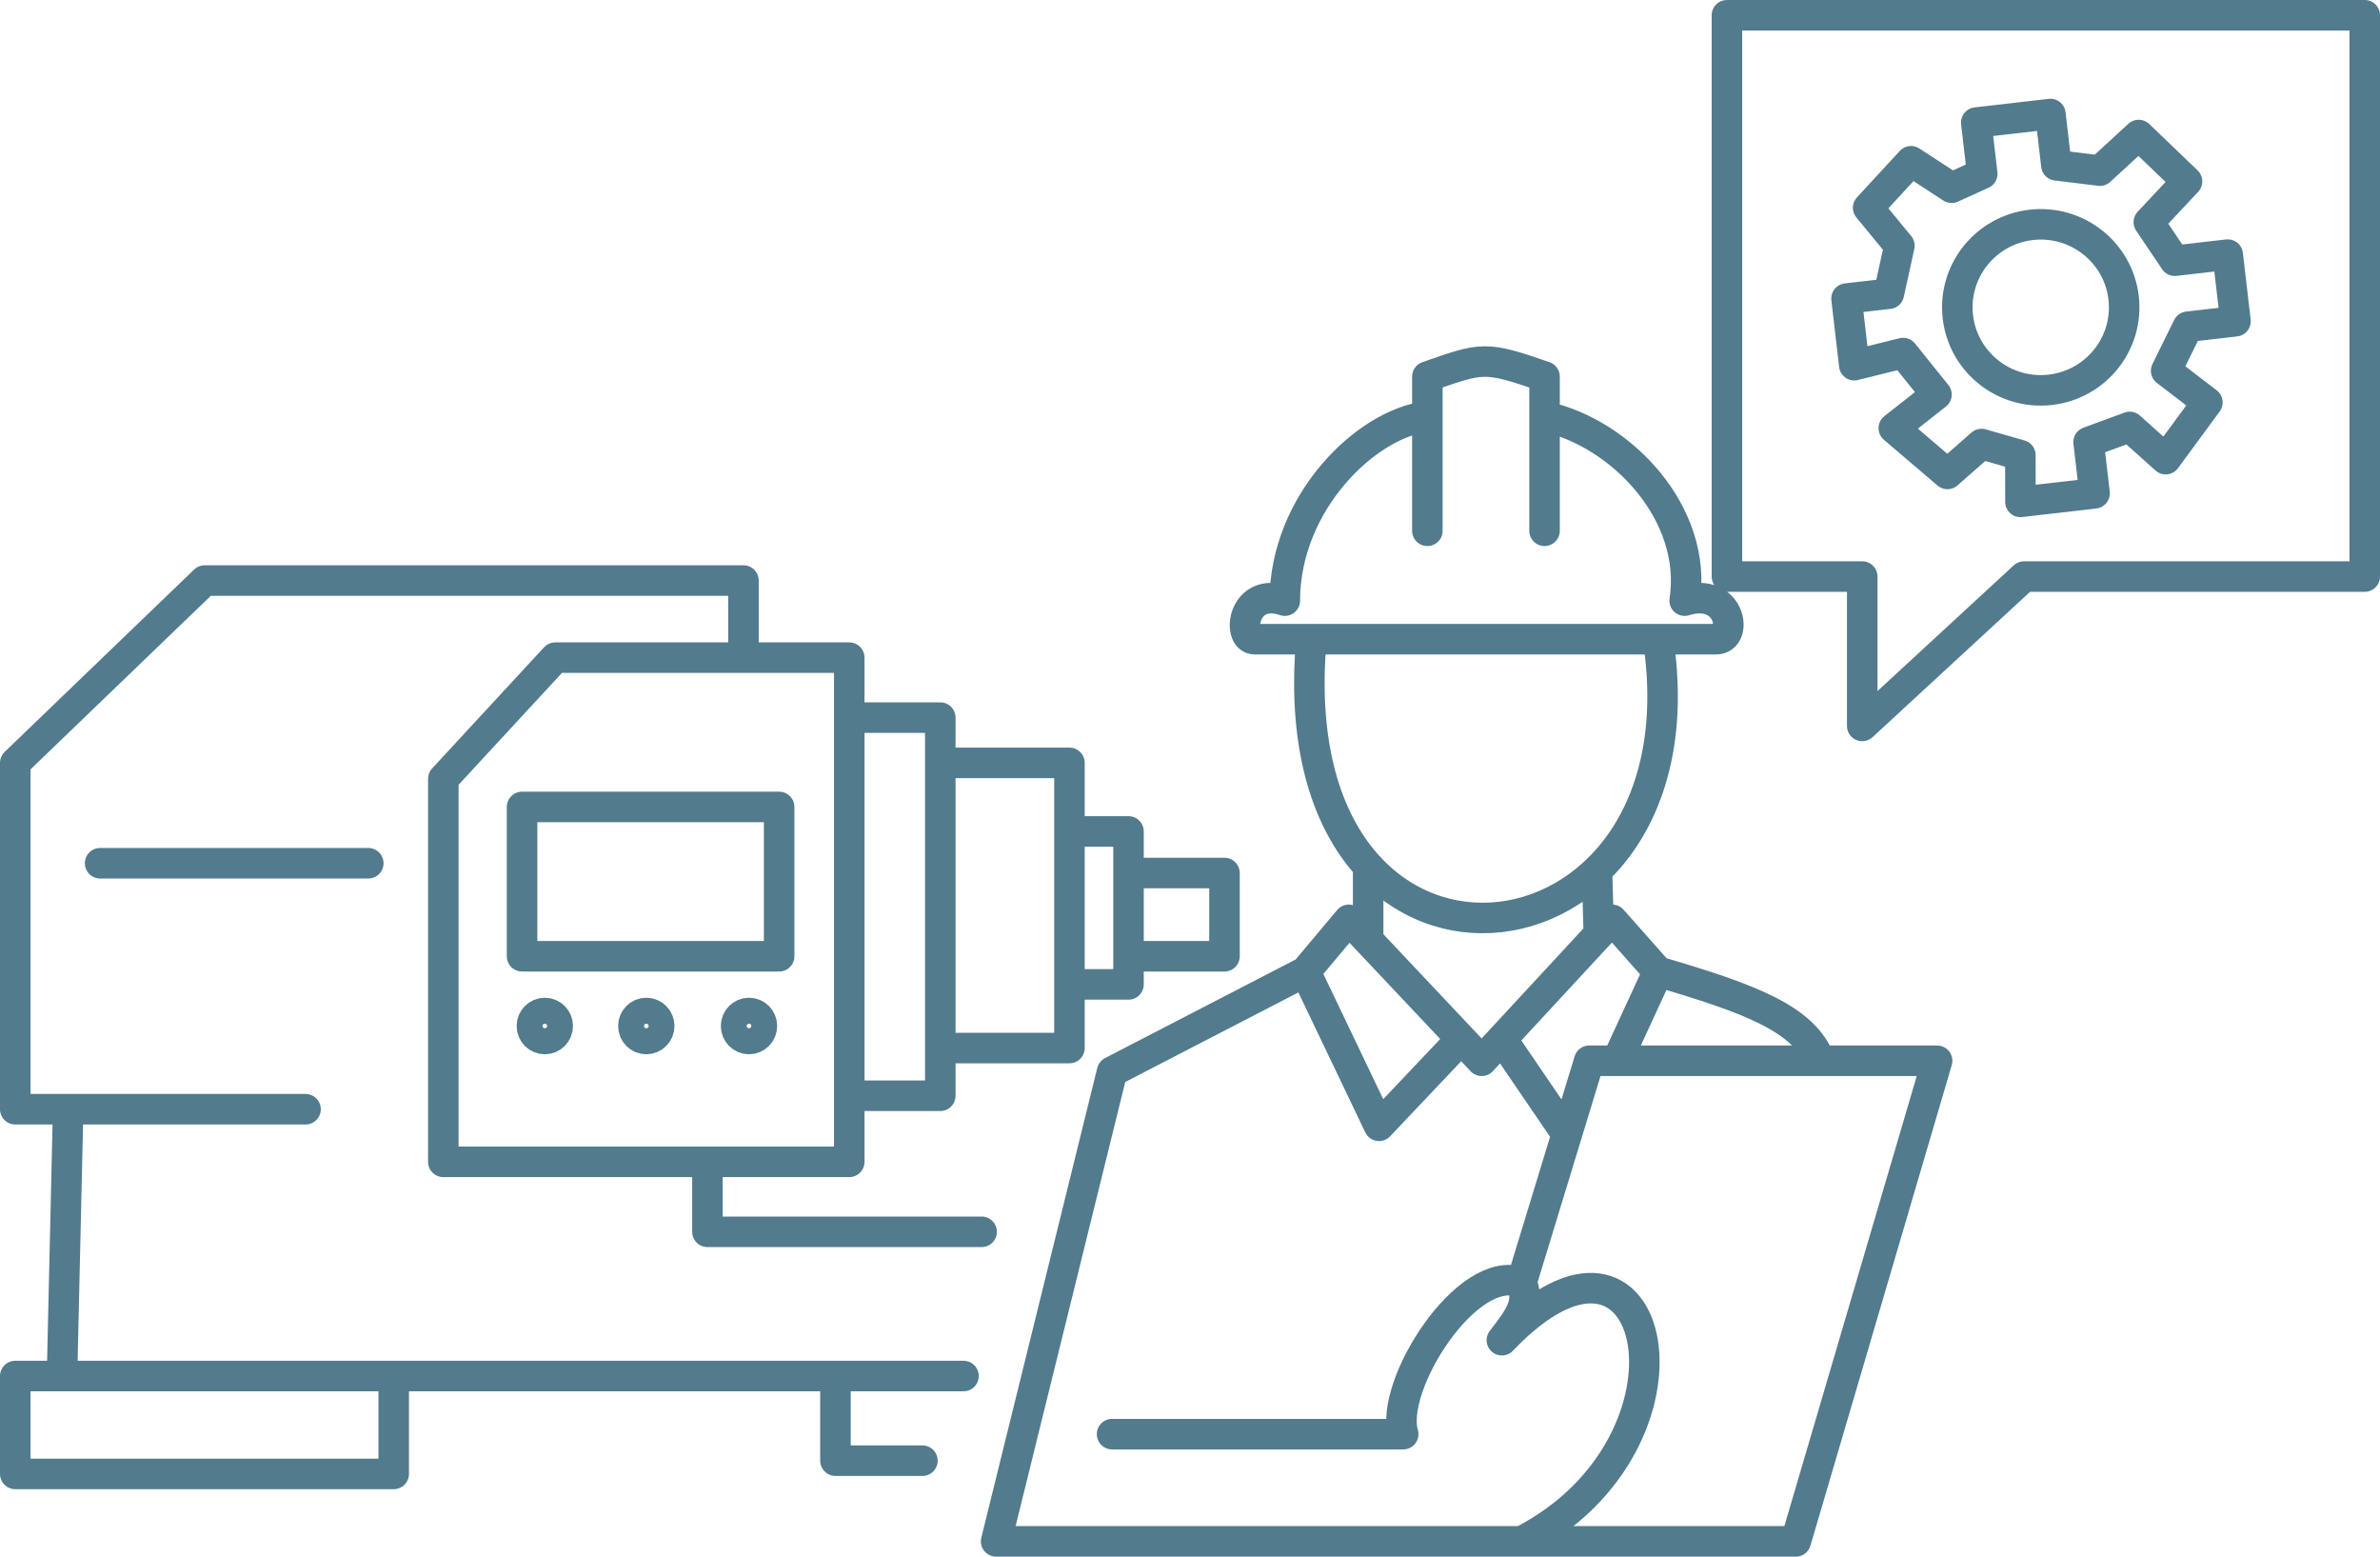
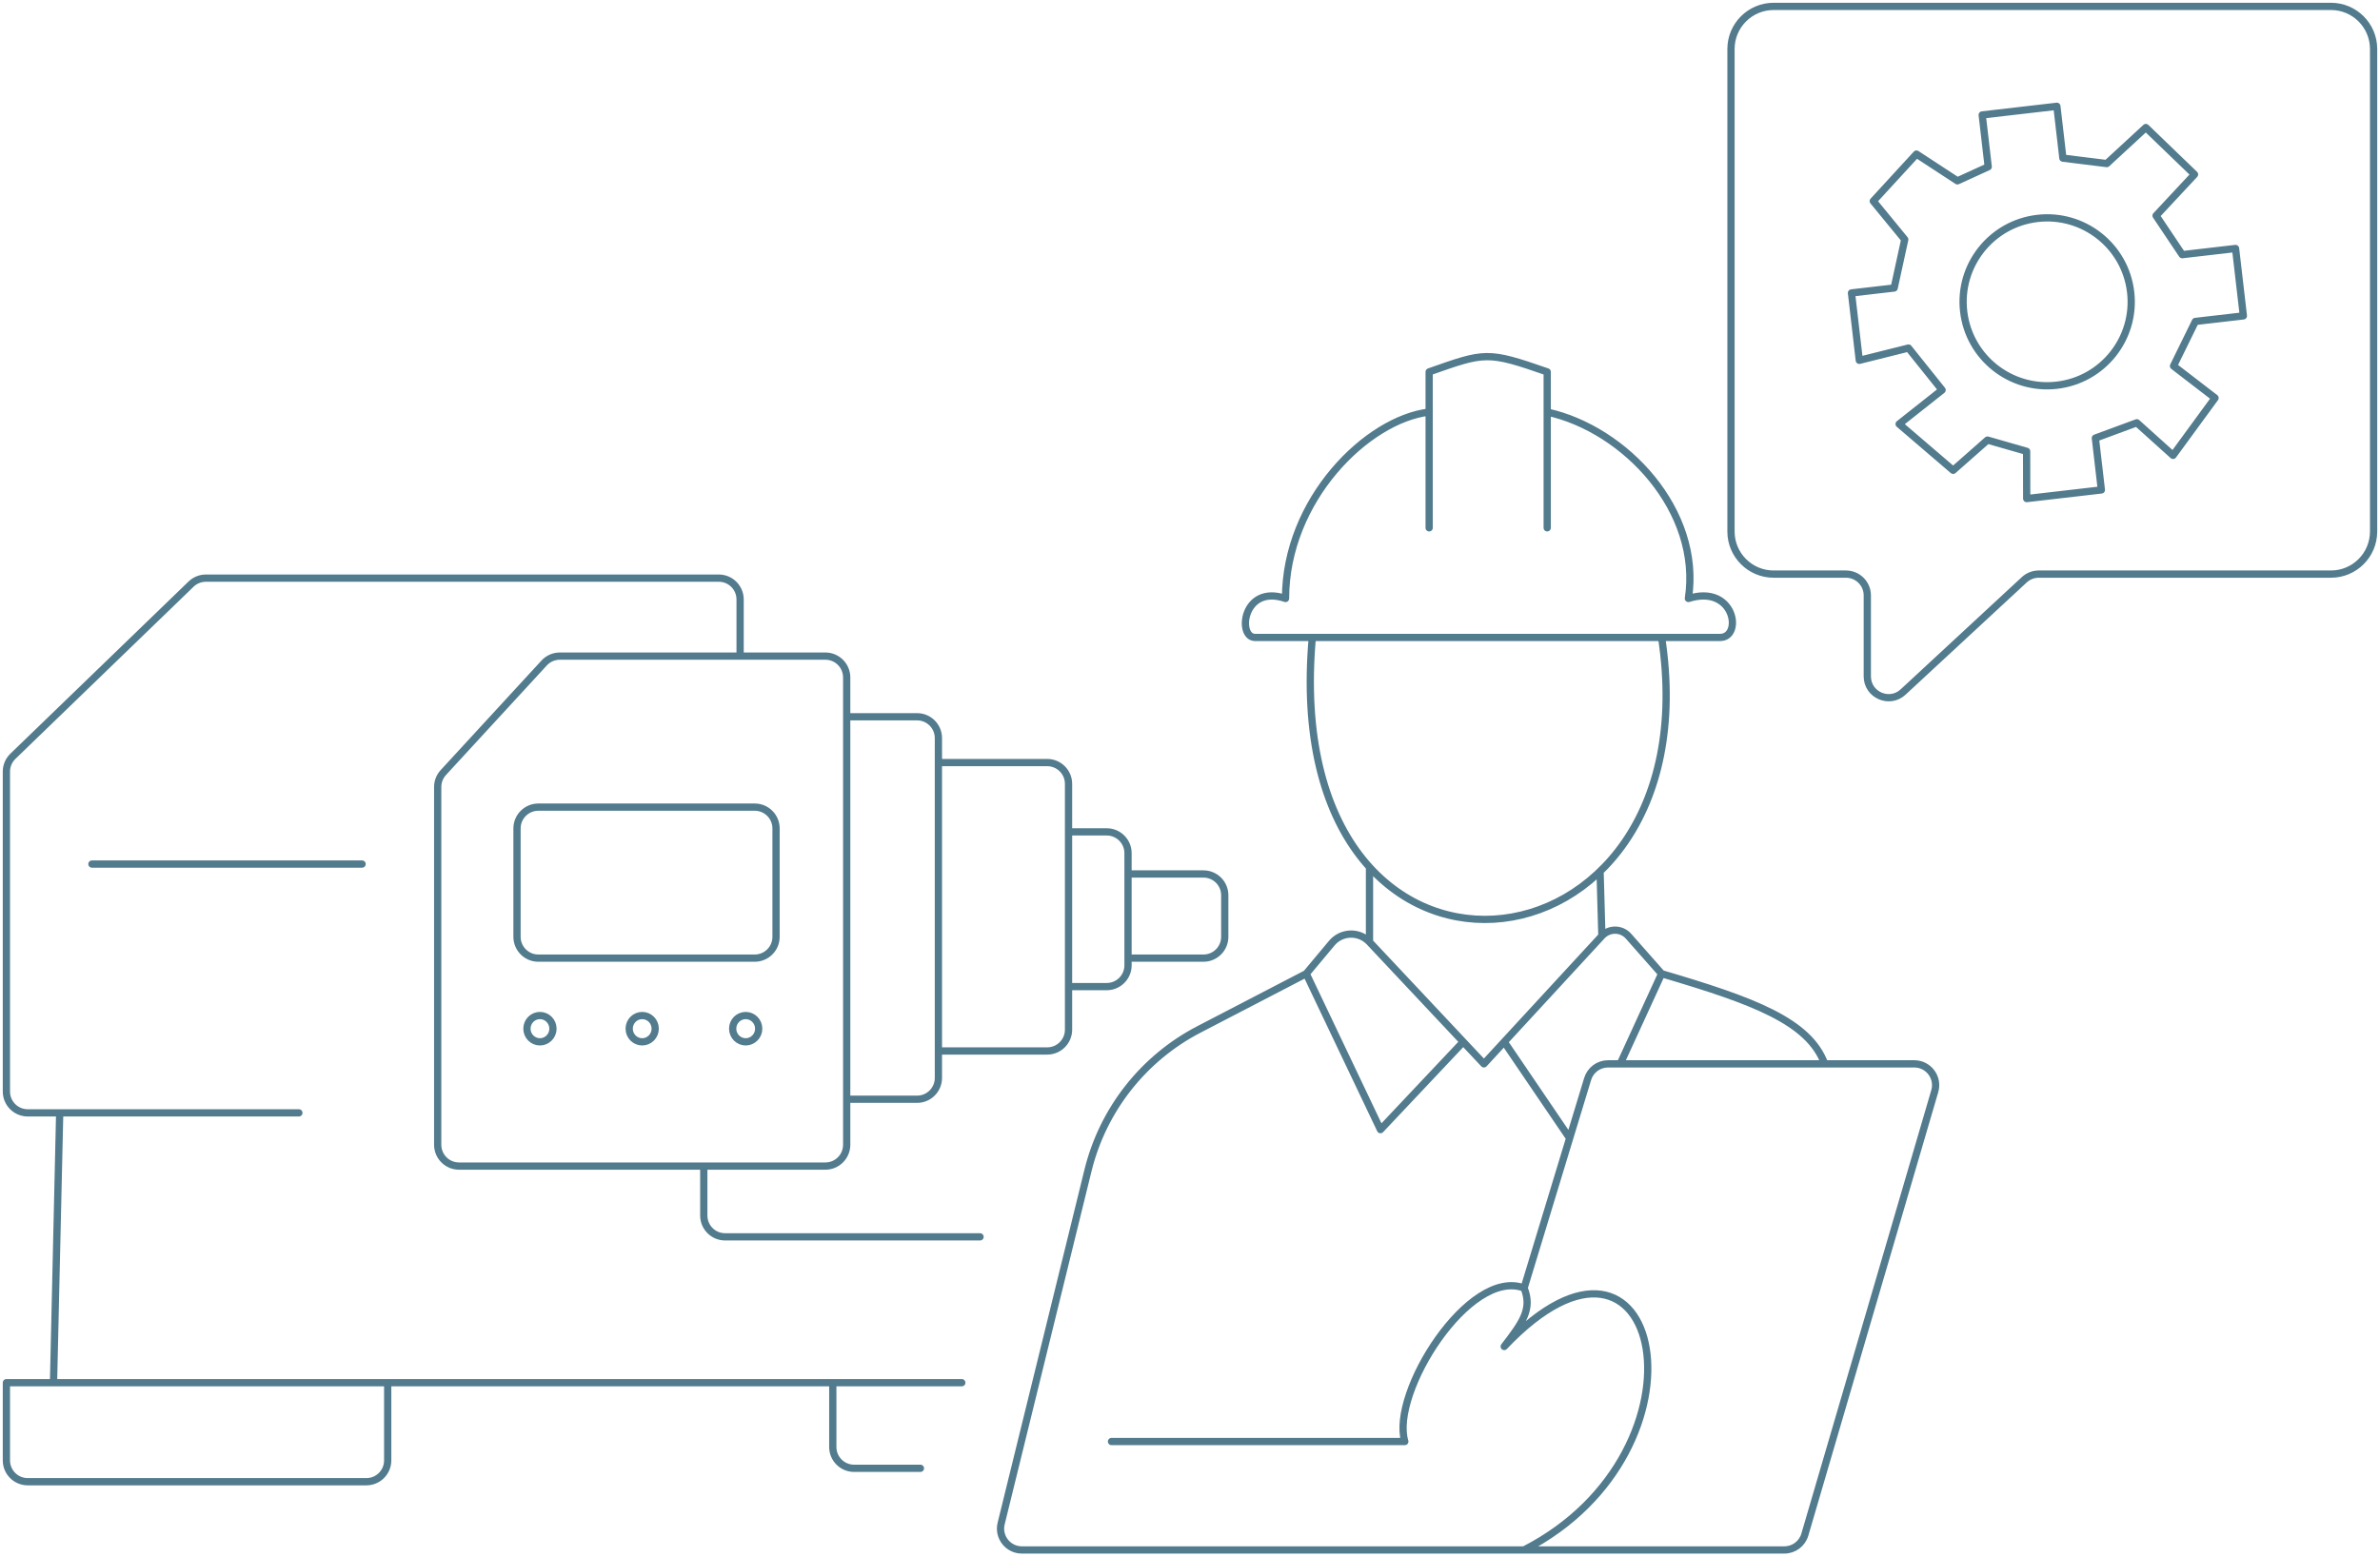
- <svg xmlns="http://www.w3.org/2000/svg" width="156" height="102" viewBox="0 0 156 102" fill="none">
-   <path id="Vector 110" d="M25.806 90.165V96.58H1V90.165H4.065M25.806 90.165H4.065M25.806 90.165H54.761M4.065 90.165L4.467 72.683M4.467 72.683H1V49.989L13.417 38.041H48.732V43.093M4.467 72.683H20.028M48.732 43.093H36.396L29.059 51.031V76.131H46.369M48.732 43.093H55.666V47.022M6.563 56.565H24.14M55.666 47.022H61.632V49.989M55.666 47.022V71.801M55.666 71.801V76.131H46.369M55.666 71.801H61.632V68.674M61.632 49.989H70.098V54.48M61.632 49.989V68.674M61.632 68.674H70.098V64.504M70.098 54.48H73.969V57.206M70.098 54.48V64.504M70.098 64.504H73.969V62.659M73.969 57.206H80.261V62.659H73.969M73.969 57.206V62.659M46.369 76.131V80.716H64.342M63.154 90.165H54.761M54.761 90.165V95.712H60.462M85.561 63.668L72.893 70.219L65.292 101H99.734M85.561 63.668L88.412 60.274L89.677 61.615M85.561 63.668L90.391 73.77L95.777 68.083M98.442 68.083L104.795 61.221L105.672 60.274L108.681 63.668M108.681 63.668C114.653 65.421 118.262 66.746 119.291 69.508M108.681 63.668L105.989 69.508M89.677 61.615L95.777 68.083L97.121 69.508L98.442 68.083M98.442 68.083L102.698 74.323M99.734 101H117.707L126.971 69.508H104.168L99.734 84.031M99.734 101C112.403 94.528 108.681 77.085 98.442 87.819C99.644 86.259 100.281 85.389 99.734 84.031M99.734 84.031C96.171 82.689 91.025 90.818 91.975 93.975H72.893M89.677 61.615V56.762M104.795 61.221L104.678 57.038M85.957 41.884C83.661 67.693 112.165 64.745 108.681 41.884M93.558 27.282C89.52 27.756 84.215 32.965 84.215 39.358C81.444 38.411 81.048 41.884 82.236 41.884H112.482C113.986 41.884 113.432 38.411 110.423 39.358C111.294 33.676 106.306 28.388 101.239 27.282M93.558 27.282V24.678C97.2 23.402 97.328 23.323 101.239 24.678V27.282M93.558 27.282V34.781M101.239 27.282V34.781M34.219 52.876V62.659H51.07V52.876H34.219ZM36.557 67.23C36.557 67.701 36.178 68.083 35.711 68.083C35.243 68.083 34.864 67.701 34.864 67.23C34.864 66.759 35.243 66.377 35.711 66.377C36.178 66.377 36.557 66.759 36.557 67.23ZM43.209 67.23C43.209 67.701 42.83 68.083 42.362 68.083C41.895 68.083 41.516 67.701 41.516 67.23C41.516 66.759 41.895 66.377 42.362 66.377C42.83 66.377 43.209 66.759 43.209 67.23ZM49.941 67.23C49.941 67.701 49.562 68.083 49.095 68.083C48.627 68.083 48.248 67.701 48.248 67.23C48.248 66.759 48.627 66.377 49.095 66.377C49.562 66.377 49.941 66.759 49.941 67.23ZM122.062 47.567L132.672 37.78H155V1H113.194V37.78H122.062V47.567ZM122.45 13.614L125.26 10.567L127.924 12.302L129.928 11.391L129.537 8.032L134.396 7.472L134.787 10.831L137.641 11.182L140.183 8.847L143.351 11.886L140.848 14.557L142.549 17.084L146.019 16.684L146.528 21.051L143.405 21.41L141.982 24.297L144.686 26.369L141.953 30.087L139.597 27.976L136.899 28.968L137.291 32.327L132.432 32.886L132.427 29.824L129.88 29.096L127.647 31.055L124.132 28.056L126.929 25.854L124.742 23.134L121.541 23.93L121.033 19.564L123.809 19.244L124.498 16.101L122.45 13.614ZM139.195 19.513C139.542 22.497 137.392 25.197 134.392 25.542C131.392 25.888 128.679 23.749 128.331 20.765C127.984 17.781 130.134 15.082 133.134 14.736C136.134 14.39 138.847 16.529 139.195 19.513Z" stroke="#527B8D" stroke-width="2" stroke-linecap="round" stroke-linejoin="round" />
+ <svg xmlns="http://www.w3.org/2000/svg" width="558" height="365" viewBox="0 0 558 365" fill="none">
+   <path d="M90.898 324.276V342.5C90.898 345.261 88.659 347.5 85.898 347.5H6.5C3.739 347.5 1.5 345.261 1.5 342.5V324.276H12.546M90.898 324.276H12.546M90.898 324.276H195.251M12.546 324.276L13.995 260.993M13.995 260.993H6.5C3.739 260.993 1.5 258.754 1.5 255.993V180.961C1.5 179.605 2.05 178.308 3.025 177.366L44.795 136.991C45.727 136.09 46.974 135.587 48.27 135.587H168.521C171.282 135.587 173.521 137.825 173.521 140.587V153.875M13.995 260.993H70.076M173.521 153.875H131.257C129.858 153.875 128.524 154.46 127.577 155.489L103.941 181.179C103.092 182.102 102.62 183.31 102.62 184.564V268.475C102.62 271.237 104.859 273.475 107.62 273.475H165.004M173.521 153.875H193.51C196.272 153.875 198.51 156.113 198.51 158.875V168.099M21.55 202.644H84.895M198.51 168.099H215.013C217.774 168.099 220.013 170.338 220.013 173.099V178.84M198.51 168.099V257.8M198.51 257.8V268.475C198.51 271.237 196.272 273.475 193.51 273.475H165.004M198.51 257.8H215.013C217.774 257.8 220.013 255.561 220.013 252.8V246.478M220.013 178.84H245.523C248.285 178.84 250.523 181.079 250.523 183.84V195.096M220.013 178.84V246.478M220.013 246.478H245.523C248.285 246.478 250.523 244.24 250.523 241.478V231.383M250.523 195.096H259.471C262.233 195.096 264.471 197.335 264.471 200.096V204.966M250.523 195.096V231.383M250.523 231.383H259.471C262.233 231.383 264.471 229.144 264.471 226.383V224.706M264.471 204.966H282.15C284.911 204.966 287.15 207.205 287.15 209.966V219.706C287.15 222.468 284.911 224.706 282.15 224.706H264.471M264.471 204.966V224.706M165.004 273.475V285.071C165.004 287.833 167.242 290.071 170.004 290.071H229.778M225.497 324.276H195.251M195.251 324.276V339.357C195.251 342.119 197.489 344.357 200.251 344.357H215.796M306.251 228.357L281.097 241.422C268.066 248.19 258.585 260.247 255.08 274.506L234.724 357.306C233.95 360.457 236.335 363.5 239.58 363.5H357.328M306.251 228.357L312.249 221.182C314.522 218.465 318.659 218.346 321.084 220.928M306.251 228.357L323.657 264.928L343.066 244.339M389.572 228.357L381.815 219.567C380.164 217.697 377.259 217.666 375.568 219.5M389.572 228.357C411.094 234.703 424.099 239.5 427.808 249.5M389.572 228.357L379.87 249.5M375.568 219.5L352.669 244.339L347.911 249.5L343.066 244.339M343.066 244.339L321.084 220.928M352.669 244.339L368.01 266.928M357.328 363.5H418.356C420.576 363.5 422.53 362.036 423.154 359.905L453.611 255.905C454.549 252.704 452.148 249.5 448.813 249.5H377.013C374.812 249.5 372.87 250.939 372.229 253.046L357.328 302.071M357.328 363.5C402.983 340.071 389.572 276.928 352.669 315.786C357.002 310.138 359.3 306.987 357.328 302.071M357.328 302.071C344.487 297.214 325.94 326.643 329.364 338.071H260.595M321.084 220.928V203.36M375.568 219.5L375.143 204.357M307.677 149.499C299.402 242.928 402.127 232.256 389.572 149.499M335.071 96.642C320.518 98.357 301.4 117.214 301.4 140.357C291.413 136.929 289.986 149.499 294.266 149.499H403.269C408.69 149.499 406.693 136.929 395.85 140.357C398.988 119.786 381.012 100.643 362.749 96.642M335.071 96.642V87.214C348.195 82.594 348.655 82.308 362.749 87.214V96.642M335.071 96.642V123.786M362.749 96.642V123.786M129.644 241.253C129.644 242.957 128.278 244.339 126.593 244.339C124.908 244.339 123.542 242.957 123.542 241.253C123.542 239.548 124.908 238.167 126.593 238.167C128.278 238.167 129.644 239.548 129.644 241.253ZM153.616 241.253C153.616 242.957 152.25 244.339 150.565 244.339C148.88 244.339 147.514 242.957 147.514 241.253C147.514 239.548 148.88 238.167 150.565 238.167C152.25 238.167 153.616 239.548 153.616 241.253ZM177.88 241.253C177.88 242.957 176.514 244.339 174.828 244.339C173.143 244.339 171.777 242.957 171.777 241.253C171.777 239.548 173.143 238.167 174.828 238.167C176.514 238.167 177.88 239.548 177.88 241.253ZM439.194 47.163L449.322 36.133L458.923 42.414L466.145 39.114L464.735 26.955L482.244 24.929L483.654 37.087L493.942 38.361L503.101 29.907L514.516 40.908L505.498 50.577L511.628 59.725L524.135 58.277L525.968 74.083L514.712 75.386L509.586 85.837L519.328 93.334L509.481 106.796L500.991 99.153L491.267 102.743L492.677 114.902L475.167 116.929L475.149 105.841L465.971 103.207L457.922 110.3L445.256 99.444L455.335 91.47L447.452 81.625L435.919 84.507L434.086 68.701L444.092 67.543L446.575 56.165L439.194 47.163ZM499.54 68.518C500.793 79.32 493.044 89.092 482.232 90.343C471.421 91.595 461.641 83.852 460.388 73.05C459.136 62.248 466.885 52.476 477.696 51.224C488.508 49.973 498.288 57.715 499.54 68.518ZM556.5 11.5V124.643C556.5 130.166 552.023 134.643 546.5 134.643H477.992C476.732 134.643 475.519 135.119 474.594 135.975L446.194 162.29C442.993 165.256 437.796 162.986 437.796 158.622V139.643C437.796 136.882 435.557 134.643 432.796 134.643H415.837C410.314 134.643 405.837 130.166 405.837 124.643V11.5C405.837 5.977 410.314 1.5 415.837 1.5H546.5C552.023 1.5 556.5 5.977 556.5 11.5ZM181.948 194.291V219.706C181.948 222.468 179.709 224.706 176.948 224.706H126.217C123.456 224.706 121.217 222.468 121.217 219.706V194.291C121.217 191.529 123.456 189.291 126.217 189.291H176.948C179.709 189.291 181.948 191.529 181.948 194.291Z" stroke="#527B8D" stroke-width="1.7" vector-effect="non-scaling-stroke" stroke-linecap="round" stroke-linejoin="round" />
</svg>
